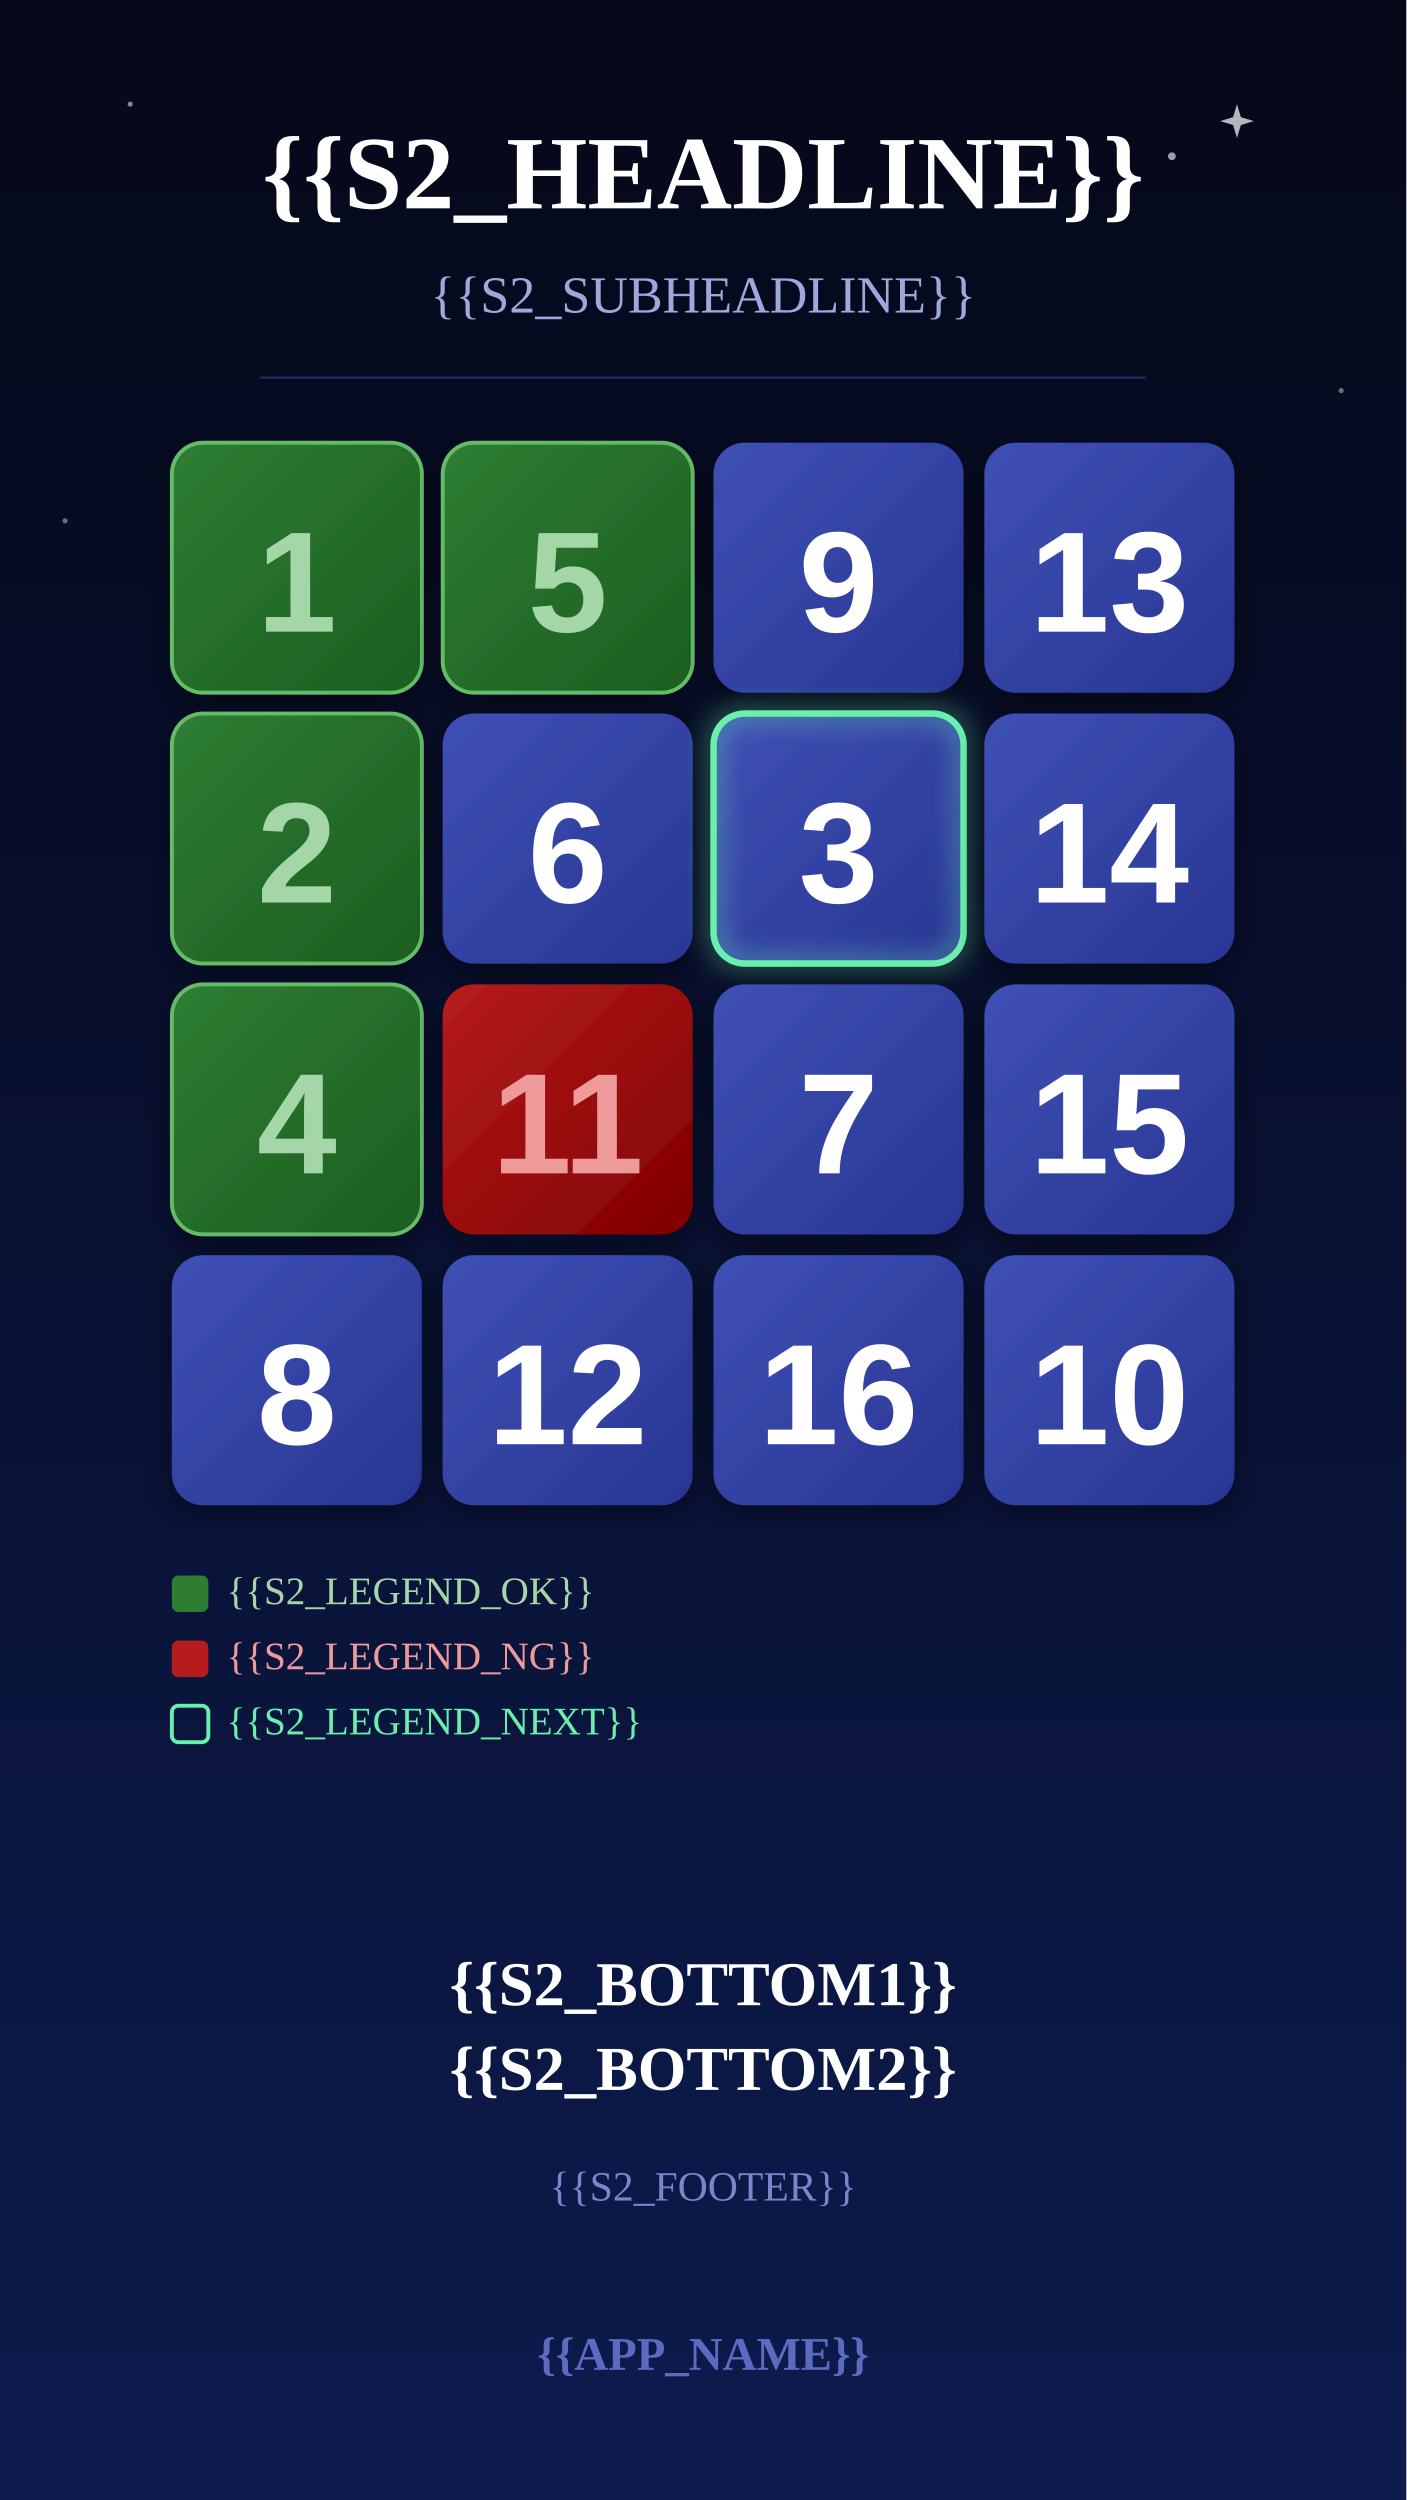
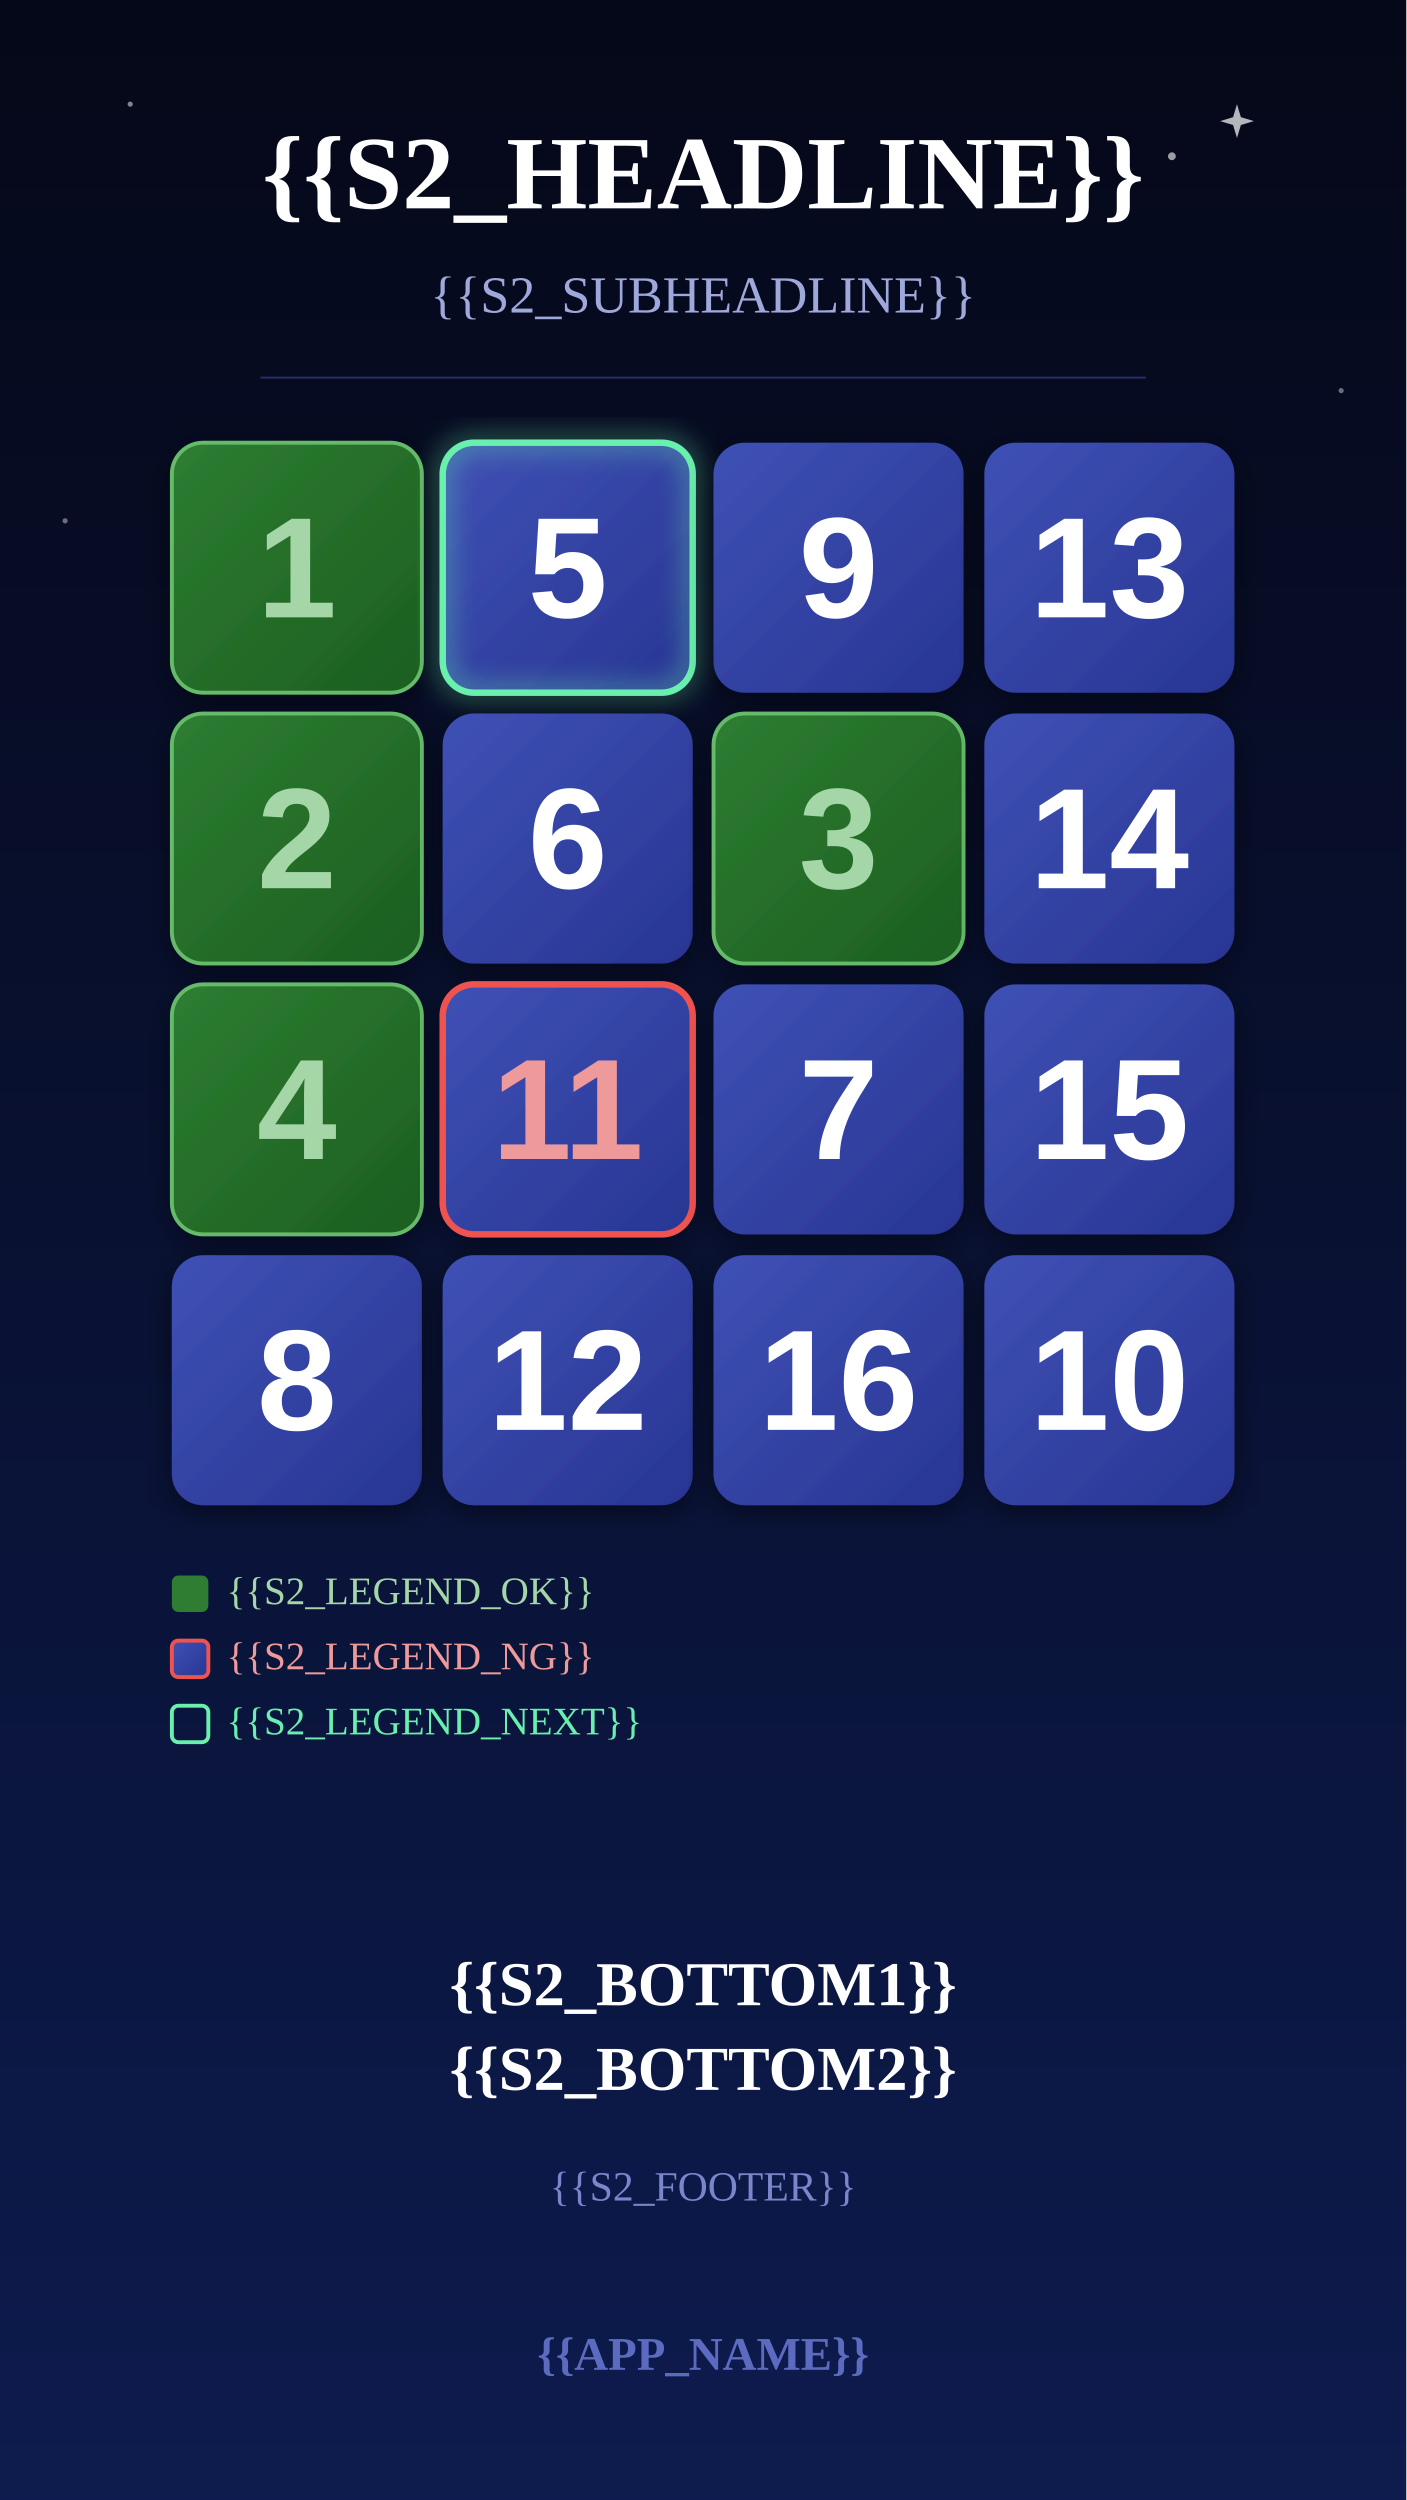
<svg xmlns="http://www.w3.org/2000/svg" viewBox="0 0 1080 1920" width="1080" height="1920">
  <defs>
    <linearGradient id="bg2" x1="0%" y1="0%" x2="0%" y2="100%">
      <stop offset="0%" style="stop-color:#050818" />
      <stop offset="100%" style="stop-color:#0d1b4e" />
    </linearGradient>
    <linearGradient id="panelN" x1="0%" y1="0%" x2="100%" y2="100%">
      <stop offset="0%" style="stop-color:#3f51b5" />
      <stop offset="100%" style="stop-color:#283593" />
    </linearGradient>
    <linearGradient id="panelG" x1="0%" y1="0%" x2="100%" y2="100%">
      <stop offset="0%" style="stop-color:#2e7d32" />
      <stop offset="100%" style="stop-color:#1b5e20" />
    </linearGradient>
    <linearGradient id="panelR" x1="0%" y1="0%" x2="100%" y2="100%">
      <stop offset="0%" style="stop-color:#b71c1c" />
      <stop offset="100%" style="stop-color:#7f0000" />
    </linearGradient>
    <filter id="shadow2">
      <feDropShadow dx="0" dy="6" stdDeviation="12" flood-color="#000" flood-opacity="0.5" />
    </filter>
    <filter id="glow2">
      <feGaussianBlur stdDeviation="10" result="blur" />
      <feMerge>
        <feMergeNode in="blur" />
        <feMergeNode in="SourceGraphic" />
      </feMerge>
    </filter>
  </defs>
  <rect width="1080" height="1920" fill="url(#bg2)" />
  <circle cx="100" cy="80" r="2" fill="white" opacity="0.5" />
  <circle cx="900" cy="120" r="3" fill="white" opacity="0.6" />
  <circle cx="50" cy="400" r="2" fill="white" opacity="0.4" />
  <circle cx="1030" cy="300" r="2" fill="white" opacity="0.4" />
  <path d="M950 80 L953 90 L963 93 L953 96 L950 106 L947 96 L937 93 L947 90 Z" fill="white" opacity="0.7" />
  <text x="540" y="160" font-family="{{FONT}}" font-size="80" font-weight="900" fill="white" text-anchor="middle">{{S2_HEADLINE}}</text>
  <text x="540" y="240" font-family="{{FONT}}" font-size="40" fill="#9fa8da" text-anchor="middle">{{S2_SUBHEADLINE}}</text>
  <line x1="200" y1="290" x2="880" y2="290" stroke="#3f51b5" stroke-width="1.5" opacity="0.5" />
  <rect x="132" y="340" width="192" height="192" rx="24" fill="url(#panelG)" filter="url(#shadow2)" />
  <rect x="132" y="340" width="192" height="192" rx="24" fill="none" stroke="#66bb6a" stroke-width="3" />
-   <text x="228" y="447" font-family="Arial, sans-serif" font-size="110" font-weight="900" fill="#a5d6a7" text-anchor="middle" dominant-baseline="central">1</text>
-   <rect x="340" y="340" width="192" height="192" rx="24" fill="url(#panelG)" filter="url(#shadow2)" />
-   <rect x="340" y="340" width="192" height="192" rx="24" fill="none" stroke="#66bb6a" stroke-width="3" />
-   <text x="436" y="447" font-family="Arial, sans-serif" font-size="110" font-weight="900" fill="#a5d6a7" text-anchor="middle" dominant-baseline="central">5</text>
+   <text x="228" y="436" font-family="Arial, sans-serif" font-size="110" font-weight="900" fill="#a5d6a7" text-anchor="middle" dominant-baseline="central">1</text>
+   <rect x="340" y="340" width="192" height="192" rx="24" fill="url(#panelN)" filter="url(#shadow2)" />
+   <rect x="340" y="340" width="192" height="192" rx="24" fill="none" stroke="#69f0ae" stroke-width="5" filter="url(#glow2)" />
+   <text x="436" y="436" font-family="Arial, sans-serif" font-size="110" font-weight="900" fill="white" text-anchor="middle" dominant-baseline="central">5</text>
  <rect x="548" y="340" width="192" height="192" rx="24" fill="url(#panelN)" filter="url(#shadow2)" />
-   <text x="644" y="447" font-family="Arial, sans-serif" font-size="110" font-weight="900" fill="white" text-anchor="middle" dominant-baseline="central">9</text>
+   <text x="644" y="436" font-family="Arial, sans-serif" font-size="110" font-weight="900" fill="white" text-anchor="middle" dominant-baseline="central">9</text>
  <rect x="756" y="340" width="192" height="192" rx="24" fill="url(#panelN)" filter="url(#shadow2)" />
-   <text x="852" y="447" font-family="Arial, sans-serif" font-size="110" font-weight="900" fill="white" text-anchor="middle" dominant-baseline="central">13</text>
+   <text x="852" y="436" font-family="Arial, sans-serif" font-size="110" font-weight="900" fill="white" text-anchor="middle" dominant-baseline="central">13</text>
  <rect x="132" y="548" width="192" height="192" rx="24" fill="url(#panelG)" filter="url(#shadow2)" />
  <rect x="132" y="548" width="192" height="192" rx="24" fill="none" stroke="#66bb6a" stroke-width="3" />
-   <text x="228" y="655" font-family="Arial, sans-serif" font-size="110" font-weight="900" fill="#a5d6a7" text-anchor="middle" dominant-baseline="central">2</text>
+   <text x="228" y="644" font-family="Arial, sans-serif" font-size="110" font-weight="900" fill="#a5d6a7" text-anchor="middle" dominant-baseline="central">2</text>
  <rect x="340" y="548" width="192" height="192" rx="24" fill="url(#panelN)" filter="url(#shadow2)" />
-   <text x="436" y="655" font-family="Arial, sans-serif" font-size="110" font-weight="900" fill="white" text-anchor="middle" dominant-baseline="central">6</text>
-   <rect x="548" y="548" width="192" height="192" rx="24" fill="url(#panelN)" filter="url(#shadow2)" />
-   <rect x="548" y="548" width="192" height="192" rx="24" fill="none" stroke="#69f0ae" stroke-width="5" filter="url(#glow2)" />
-   <text x="644" y="655" font-family="Arial, sans-serif" font-size="110" font-weight="900" fill="white" text-anchor="middle" dominant-baseline="central">3</text>
+   <text x="436" y="644" font-family="Arial, sans-serif" font-size="110" font-weight="900" fill="white" text-anchor="middle" dominant-baseline="central">6</text>
+   <rect x="548" y="548" width="192" height="192" rx="24" fill="url(#panelG)" filter="url(#shadow2)" />
+   <rect x="548" y="548" width="192" height="192" rx="24" fill="none" stroke="#66bb6a" stroke-width="3" />
+   <text x="644" y="644" font-family="Arial, sans-serif" font-size="110" font-weight="900" fill="#a5d6a7" text-anchor="middle" dominant-baseline="central">3</text>
  <rect x="756" y="548" width="192" height="192" rx="24" fill="url(#panelN)" filter="url(#shadow2)" />
-   <text x="852" y="655" font-family="Arial, sans-serif" font-size="110" font-weight="900" fill="white" text-anchor="middle" dominant-baseline="central">14</text>
+   <text x="852" y="644" font-family="Arial, sans-serif" font-size="110" font-weight="900" fill="white" text-anchor="middle" dominant-baseline="central">14</text>
  <rect x="132" y="756" width="192" height="192" rx="24" fill="url(#panelG)" filter="url(#shadow2)" />
  <rect x="132" y="756" width="192" height="192" rx="24" fill="none" stroke="#66bb6a" stroke-width="3" />
-   <text x="228" y="863" font-family="Arial, sans-serif" font-size="110" font-weight="900" fill="#a5d6a7" text-anchor="middle" dominant-baseline="central">4</text>
-   <rect x="340" y="756" width="192" height="192" rx="24" fill="url(#panelR)" filter="url(#shadow2)" />
-   <text x="436" y="863" font-family="Arial, sans-serif" font-size="110" font-weight="900" fill="#ef9a9a" text-anchor="middle" dominant-baseline="central">11</text>
+   <text x="228" y="852" font-family="Arial, sans-serif" font-size="110" font-weight="900" fill="#a5d6a7" text-anchor="middle" dominant-baseline="central">4</text>
+   <rect x="340" y="756" width="192" height="192" rx="24" fill="url(#panelN)" filter="url(#shadow2)" />
+   <rect x="340" y="756" width="192" height="192" rx="24" fill="none" stroke="#ef5350" stroke-width="5" />
+   <text x="436" y="852" font-family="Arial, sans-serif" font-size="110" font-weight="900" fill="#ef9a9a" text-anchor="middle" dominant-baseline="central">11</text>
  <rect x="548" y="756" width="192" height="192" rx="24" fill="url(#panelN)" filter="url(#shadow2)" />
-   <text x="644" y="863" font-family="Arial, sans-serif" font-size="110" font-weight="900" fill="white" text-anchor="middle" dominant-baseline="central">7</text>
+   <text x="644" y="852" font-family="Arial, sans-serif" font-size="110" font-weight="900" fill="white" text-anchor="middle" dominant-baseline="central">7</text>
  <rect x="756" y="756" width="192" height="192" rx="24" fill="url(#panelN)" filter="url(#shadow2)" />
-   <text x="852" y="863" font-family="Arial, sans-serif" font-size="110" font-weight="900" fill="white" text-anchor="middle" dominant-baseline="central">15</text>
+   <text x="852" y="852" font-family="Arial, sans-serif" font-size="110" font-weight="900" fill="white" text-anchor="middle" dominant-baseline="central">15</text>
  <rect x="132" y="964" width="192" height="192" rx="24" fill="url(#panelN)" filter="url(#shadow2)" />
-   <text x="228" y="1071" font-family="Arial, sans-serif" font-size="110" font-weight="900" fill="white" text-anchor="middle" dominant-baseline="central">8</text>
+   <text x="228" y="1060" font-family="Arial, sans-serif" font-size="110" font-weight="900" fill="white" text-anchor="middle" dominant-baseline="central">8</text>
  <rect x="340" y="964" width="192" height="192" rx="24" fill="url(#panelN)" filter="url(#shadow2)" />
-   <text x="436" y="1071" font-family="Arial, sans-serif" font-size="110" font-weight="900" fill="white" text-anchor="middle" dominant-baseline="central">12</text>
+   <text x="436" y="1060" font-family="Arial, sans-serif" font-size="110" font-weight="900" fill="white" text-anchor="middle" dominant-baseline="central">12</text>
  <rect x="548" y="964" width="192" height="192" rx="24" fill="url(#panelN)" filter="url(#shadow2)" />
-   <text x="644" y="1071" font-family="Arial, sans-serif" font-size="110" font-weight="900" fill="white" text-anchor="middle" dominant-baseline="central">16</text>
+   <text x="644" y="1060" font-family="Arial, sans-serif" font-size="110" font-weight="900" fill="white" text-anchor="middle" dominant-baseline="central">16</text>
  <rect x="756" y="964" width="192" height="192" rx="24" fill="url(#panelN)" filter="url(#shadow2)" />
-   <text x="852" y="1071" font-family="Arial, sans-serif" font-size="110" font-weight="900" fill="white" text-anchor="middle" dominant-baseline="central">10</text>
+   <text x="852" y="1060" font-family="Arial, sans-serif" font-size="110" font-weight="900" fill="white" text-anchor="middle" dominant-baseline="central">10</text>
  <rect x="132" y="1210" width="28" height="28" rx="5" fill="#2e7d32" />
  <text x="174" y="1232" font-family="{{FONT}}" font-size="30" fill="#a5d6a7">{{S2_LEGEND_OK}}</text>
-   <rect x="132" y="1260" width="28" height="28" rx="5" fill="#b71c1c" />
+   <rect x="132" y="1260" width="28" height="28" rx="5" fill="url(#panelN)" stroke="#ef5350" stroke-width="3" />
  <text x="174" y="1282" font-family="{{FONT}}" font-size="30" fill="#ef9a9a">{{S2_LEGEND_NG}}</text>
  <rect x="132" y="1310" width="28" height="28" rx="5" fill="none" stroke="#69f0ae" stroke-width="3" />
  <text x="174" y="1332" font-family="{{FONT}}" font-size="30" fill="#69f0ae">{{S2_LEGEND_NEXT}}</text>
  <text x="540" y="1540" font-family="{{FONT}}" font-size="48" font-weight="900" fill="white" text-anchor="middle">{{S2_BOTTOM1}}</text>
  <text x="540" y="1605" font-family="{{FONT}}" font-size="48" font-weight="900" fill="white" text-anchor="middle">{{S2_BOTTOM2}}</text>
  <text x="540" y="1690" font-family="{{FONT}}" font-size="32" fill="#7986cb" text-anchor="middle">{{S2_FOOTER}}</text>
  <text x="540" y="1820" font-family="{{FONT}}" font-size="36" font-weight="700" fill="#5c6bc0" text-anchor="middle">{{APP_NAME}}</text>
</svg>
